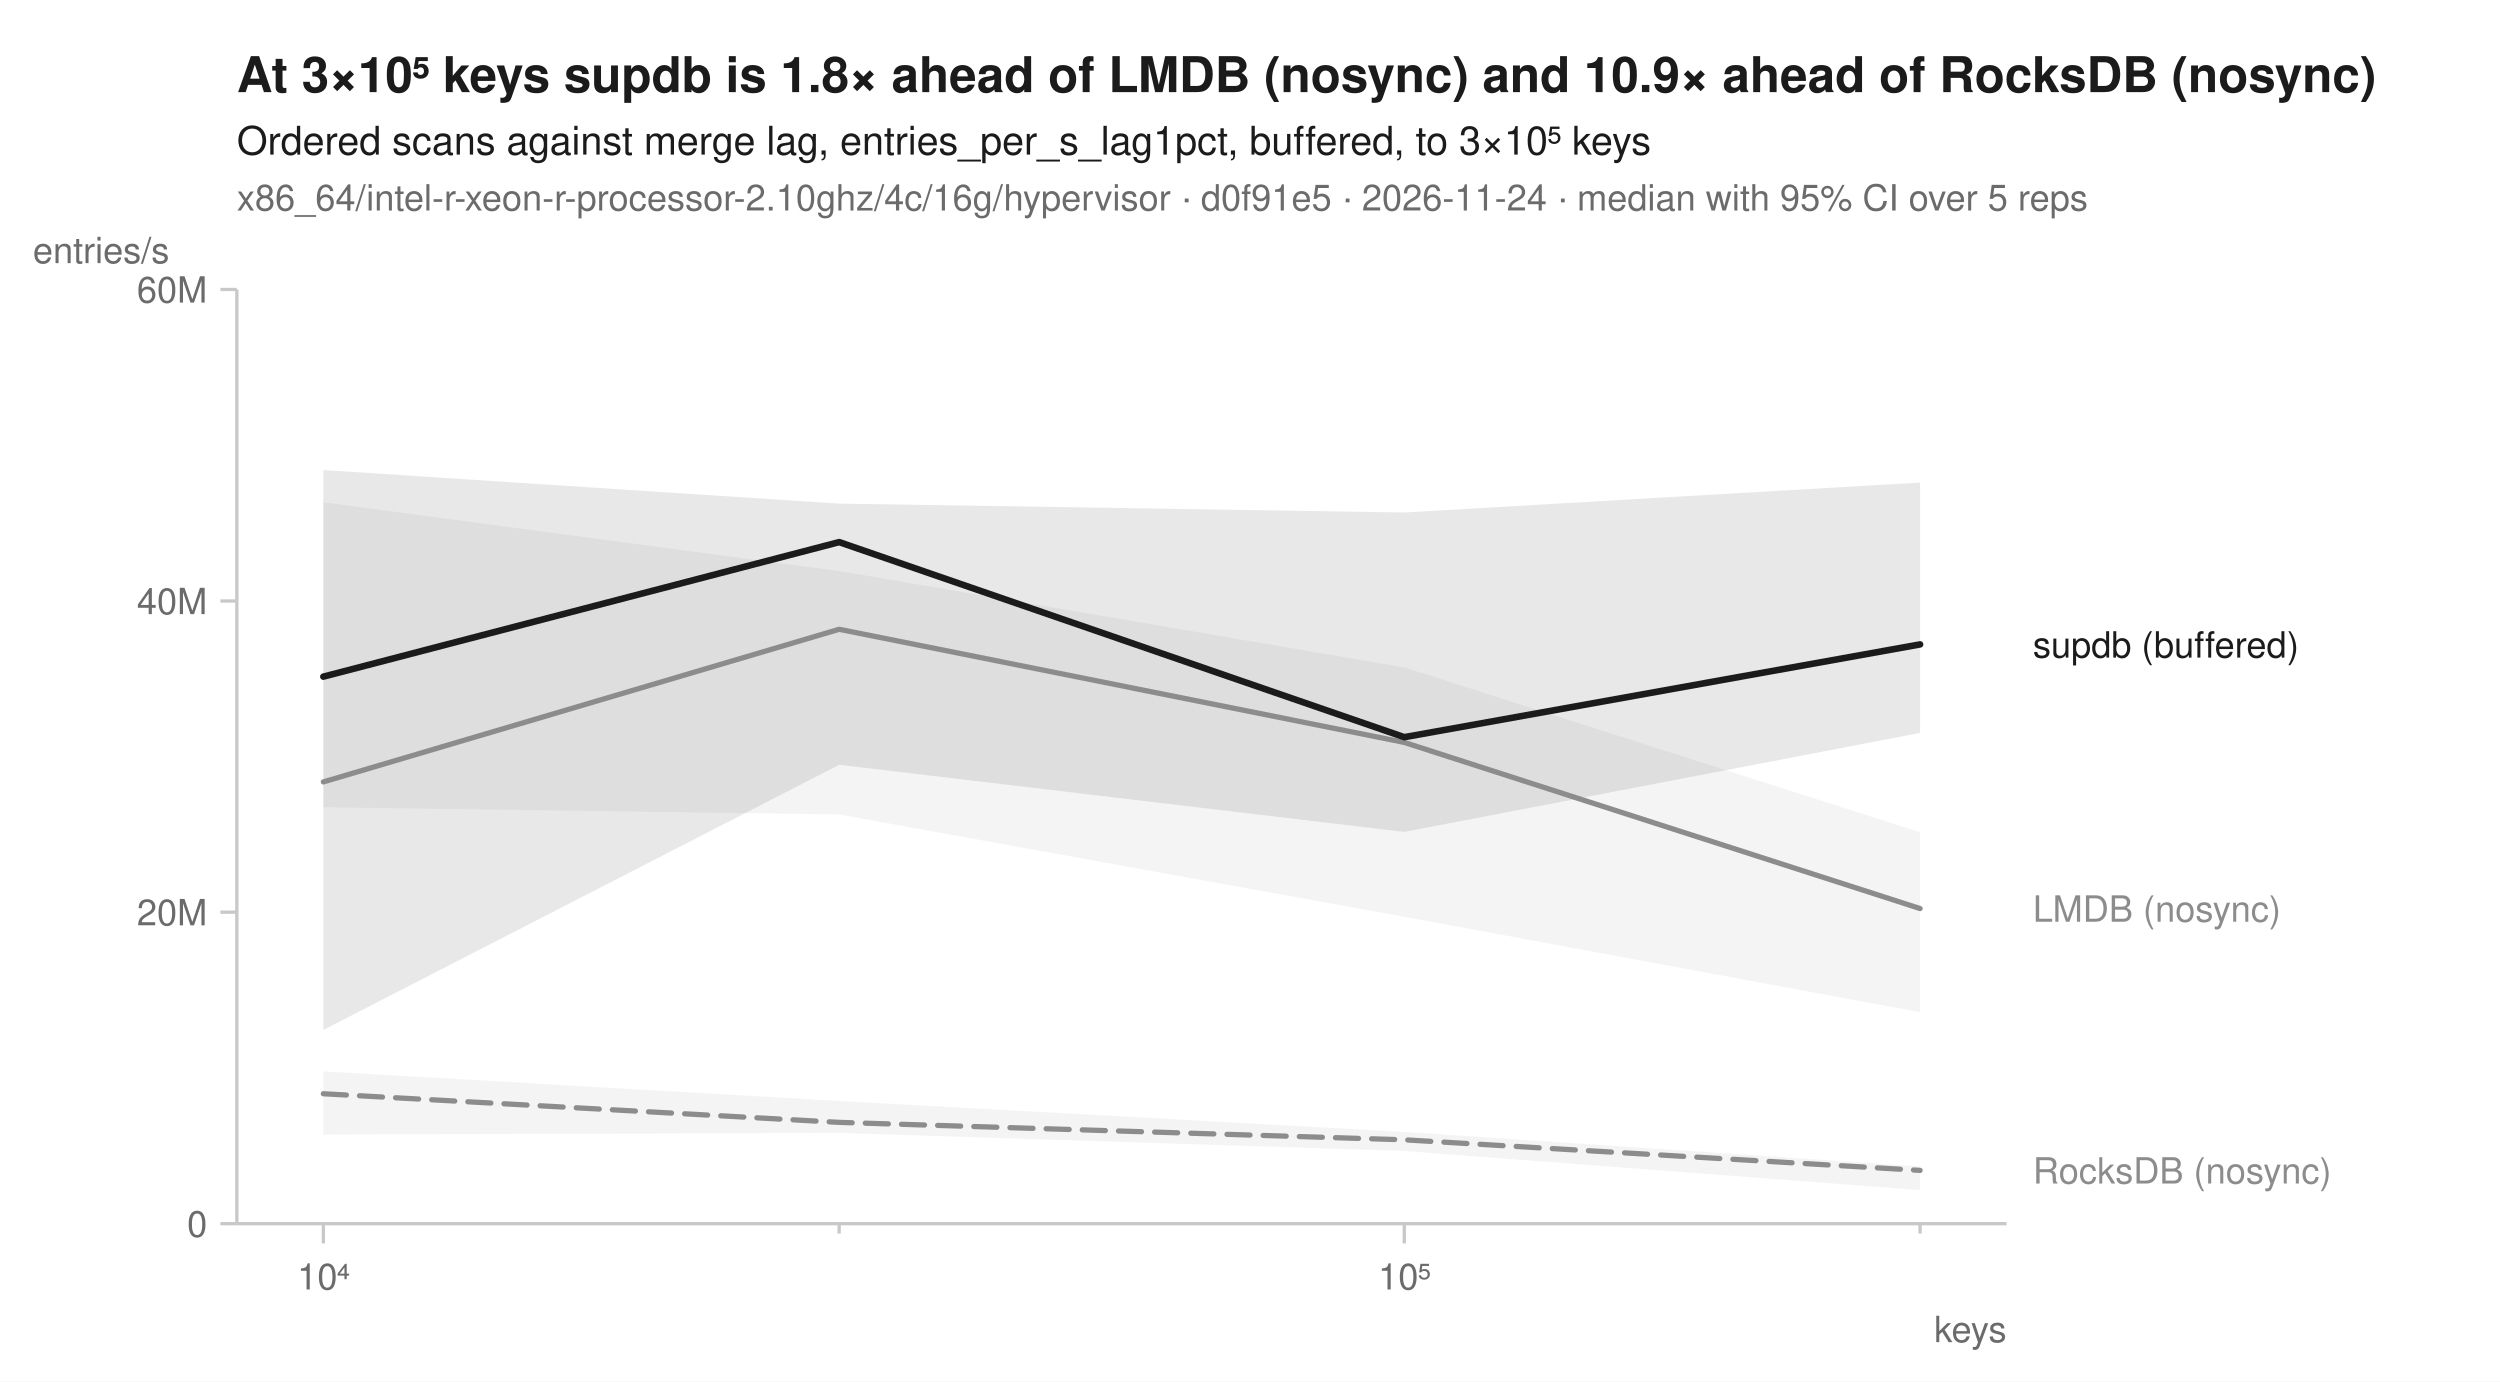
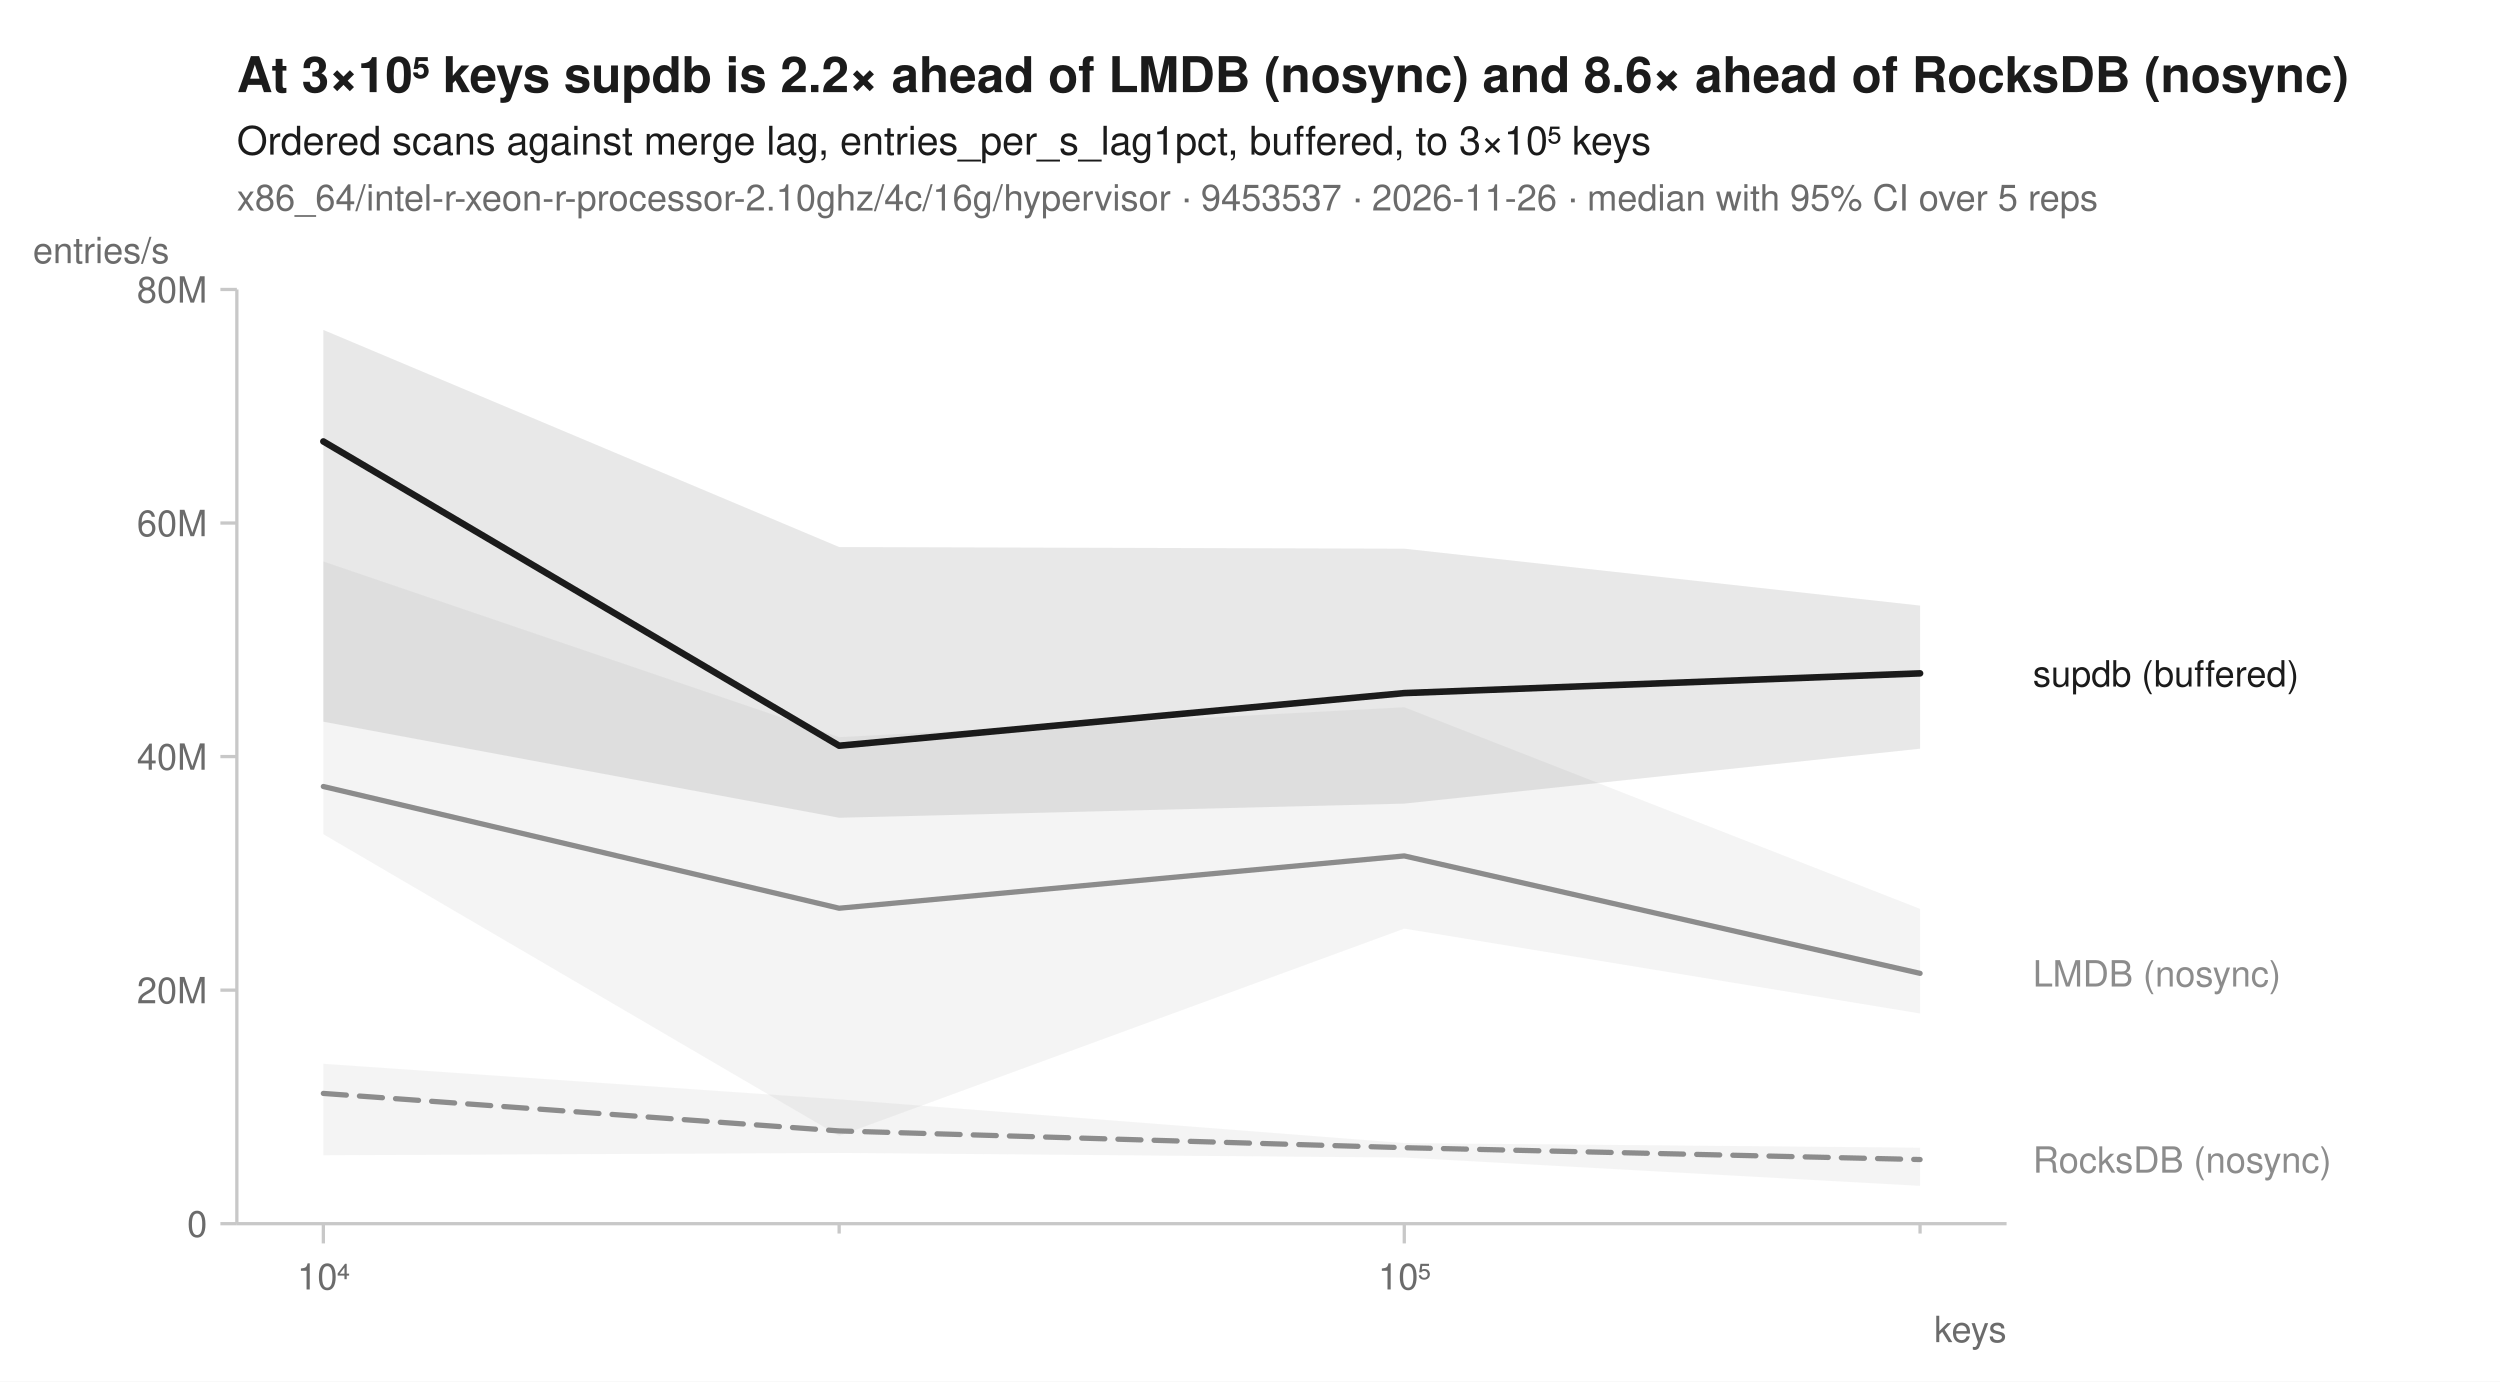
<svg xmlns="http://www.w3.org/2000/svg" width="760" height="420" viewBox="0 0 760 420" font-family="-apple-system, BlinkMacSystemFont, 'Segoe UI', Helvetica, Arial, sans-serif" fill="#1b1b1b">
  <rect width="760" height="420" fill="white" />
-   <text x="72" y="28" font-size="15" font-weight="600">At 3×10⁵ keys supdb is 1.8× ahead of LMDB (nosync) and 10.9× ahead of RocksDB (nosync)</text>
+   <text x="72" y="28" font-size="15" font-weight="600">At 3×10⁵ keys supdb is 2.2× ahead of LMDB (nosync) and 8.6× ahead of RocksDB (nosync)</text>
  <text x="72" y="47" font-size="12">Ordered scans against merge lag, entries_per_s_lag1pct, buffered, to 3×10⁵ keys</text>
-   <text x="72" y="64" font-size="11" fill="#6b6b6b">x86_64/intel-r-xeon-r-processor-2.10ghz/4c/16g/hypervisor · d0f91e5 · 2026-11-24 · median with 95% CI over 5 reps</text>
+   <text x="72" y="64" font-size="11" fill="#6b6b6b">x86_64/intel-r-xeon-r-processor-2.10ghz/4c/16g/hypervisor · 9453537 · 2026-11-26 · median with 95% CI over 5 reps</text>
  <line x1="72" y1="372" x2="610" y2="372" stroke="#c8c8c8" stroke-width="1" />
  <line x1="72" y1="88" x2="72" y2="372" stroke="#c8c8c8" stroke-width="1" />
  <line x1="98.3" y1="372" x2="98.3" y2="378" stroke="#c8c8c8" stroke-width="1" />
  <text x="98.3" y="392" font-size="11" text-anchor="middle" fill="#6b6b6b">10⁴</text>
  <line x1="255.1" y1="372" x2="255.1" y2="375" stroke="#c8c8c8" stroke-width="1" />
  <line x1="426.9" y1="372" x2="426.9" y2="378" stroke="#c8c8c8" stroke-width="1" />
  <text x="426.9" y="392" font-size="11" text-anchor="middle" fill="#6b6b6b">10⁵</text>
  <line x1="583.7" y1="372" x2="583.7" y2="375" stroke="#c8c8c8" stroke-width="1" />
  <text x="610" y="408" font-size="11" text-anchor="end" fill="#6b6b6b">keys</text>
  <line x1="67" y1="372.0" x2="72" y2="372.0" stroke="#c8c8c8" stroke-width="1" />
  <text x="63" y="376.0" font-size="11" text-anchor="end" fill="#6b6b6b">0</text>
-   <line x1="67" y1="277.3" x2="72" y2="277.3" stroke="#c8c8c8" stroke-width="1" />
-   <text x="63" y="281.3" font-size="11" text-anchor="end" fill="#6b6b6b">20M</text>
-   <line x1="67" y1="182.7" x2="72" y2="182.7" stroke="#c8c8c8" stroke-width="1" />
-   <text x="63" y="186.7" font-size="11" text-anchor="end" fill="#6b6b6b">40M</text>
+   <line x1="67" y1="301.0" x2="72" y2="301.0" stroke="#c8c8c8" stroke-width="1" />
+   <text x="63" y="305.0" font-size="11" text-anchor="end" fill="#6b6b6b">20M</text>
+   <line x1="67" y1="230.0" x2="72" y2="230.0" stroke="#c8c8c8" stroke-width="1" />
+   <text x="63" y="234.0" font-size="11" text-anchor="end" fill="#6b6b6b">40M</text>
+   <line x1="67" y1="159.0" x2="72" y2="159.0" stroke="#c8c8c8" stroke-width="1" />
+   <text x="63" y="163.0" font-size="11" text-anchor="end" fill="#6b6b6b">60M</text>
  <line x1="67" y1="88.0" x2="72" y2="88.0" stroke="#c8c8c8" stroke-width="1" />
-   <text x="63" y="92.0" font-size="11" text-anchor="end" fill="#6b6b6b">60M</text>
+   <text x="63" y="92.0" font-size="11" text-anchor="end" fill="#6b6b6b">80M</text>
  <text x="10" y="80" font-size="11" text-anchor="start" fill="#6b6b6b">entries/s</text>
-   <path d="M98.3,325.7 L255.1,334.7 L426.9,344.1 L583.7,354.6 L583.7,361.8 L426.9,349.9 L255.1,344.4 L98.3,344.9 Z" fill="#8c8c8c" fill-opacity="0.10" />
-   <path d="M98.3,152.7 L255.1,173.6 L426.9,202.9 L583.7,253.0 L583.7,307.7 L426.9,278.7 L255.1,247.6 L98.3,245.4 Z" fill="#8c8c8c" fill-opacity="0.10" />
-   <path d="M98.3,142.9 L255.1,153.1 L426.9,155.8 L583.7,146.7 L583.7,222.8 L426.9,252.9 L255.1,232.5 L98.3,313.1 Z" fill="#1b1b1b" fill-opacity="0.10" />
-   <path d="M98.3,332.5 L255.1,341.2 L426.9,346.5 L583.7,355.8 " fill="none" stroke="#8c8c8c" stroke-width="1.6" stroke-linejoin="round" stroke-linecap="round" stroke-dasharray="7,4" />
-   <path d="M98.3,237.7 L255.1,191.3 L426.9,225.7 L583.7,276.2 " fill="none" stroke="#8c8c8c" stroke-width="1.6" stroke-linejoin="round" stroke-linecap="round" />
-   <path d="M98.3,205.7 L255.1,164.8 L426.9,224.1 L583.7,195.9 " fill="none" stroke="#1b1b1b" stroke-width="2" stroke-linejoin="round" stroke-linecap="round" />
-   <text x="618.0" y="199.9" font-size="11" fill="#1b1b1b">supdb (buffered)</text>
-   <text x="618.0" y="280.2" font-size="11" fill="#8c8c8c">LMDB (nosync)</text>
-   <text x="618.0" y="359.8" font-size="11" fill="#8c8c8c">RocksDB (nosync)</text>
+   <path d="M98.3,323.4 L255.1,334.2 L426.9,347.5 L583.7,348.9 L583.7,360.5 L426.9,351.9 L255.1,350.5 L98.3,351.2 Z" fill="#8c8c8c" fill-opacity="0.10" />
+   <path d="M98.3,170.7 L255.1,224.1 L426.9,215.0 L583.7,276.3 L583.7,308.1 L426.9,282.3 L255.1,345.3 L98.3,253.6 Z" fill="#8c8c8c" fill-opacity="0.10" />
+   <path d="M98.3,100.3 L255.1,166.3 L426.9,166.8 L583.7,184.1 L583.7,227.6 L426.9,244.3 L255.1,248.6 L98.3,219.4 Z" fill="#1b1b1b" fill-opacity="0.10" />
+   <path d="M98.3,332.4 L255.1,343.8 L426.9,348.9 L583.7,352.5 " fill="none" stroke="#8c8c8c" stroke-width="1.6" stroke-linejoin="round" stroke-linecap="round" stroke-dasharray="7,4" />
+   <path d="M98.3,239.1 L255.1,276.1 L426.9,260.2 L583.7,295.9 " fill="none" stroke="#8c8c8c" stroke-width="1.6" stroke-linejoin="round" stroke-linecap="round" />
+   <path d="M98.3,134.2 L255.1,226.7 L426.9,210.7 L583.7,204.7 " fill="none" stroke="#1b1b1b" stroke-width="2" stroke-linejoin="round" stroke-linecap="round" />
+   <text x="618.0" y="208.7" font-size="11" fill="#1b1b1b">supdb (buffered)</text>
+   <text x="618.0" y="299.9" font-size="11" fill="#8c8c8c">LMDB (nosync)</text>
+   <text x="618.0" y="356.5" font-size="11" fill="#8c8c8c">RocksDB (nosync)</text>
</svg>
